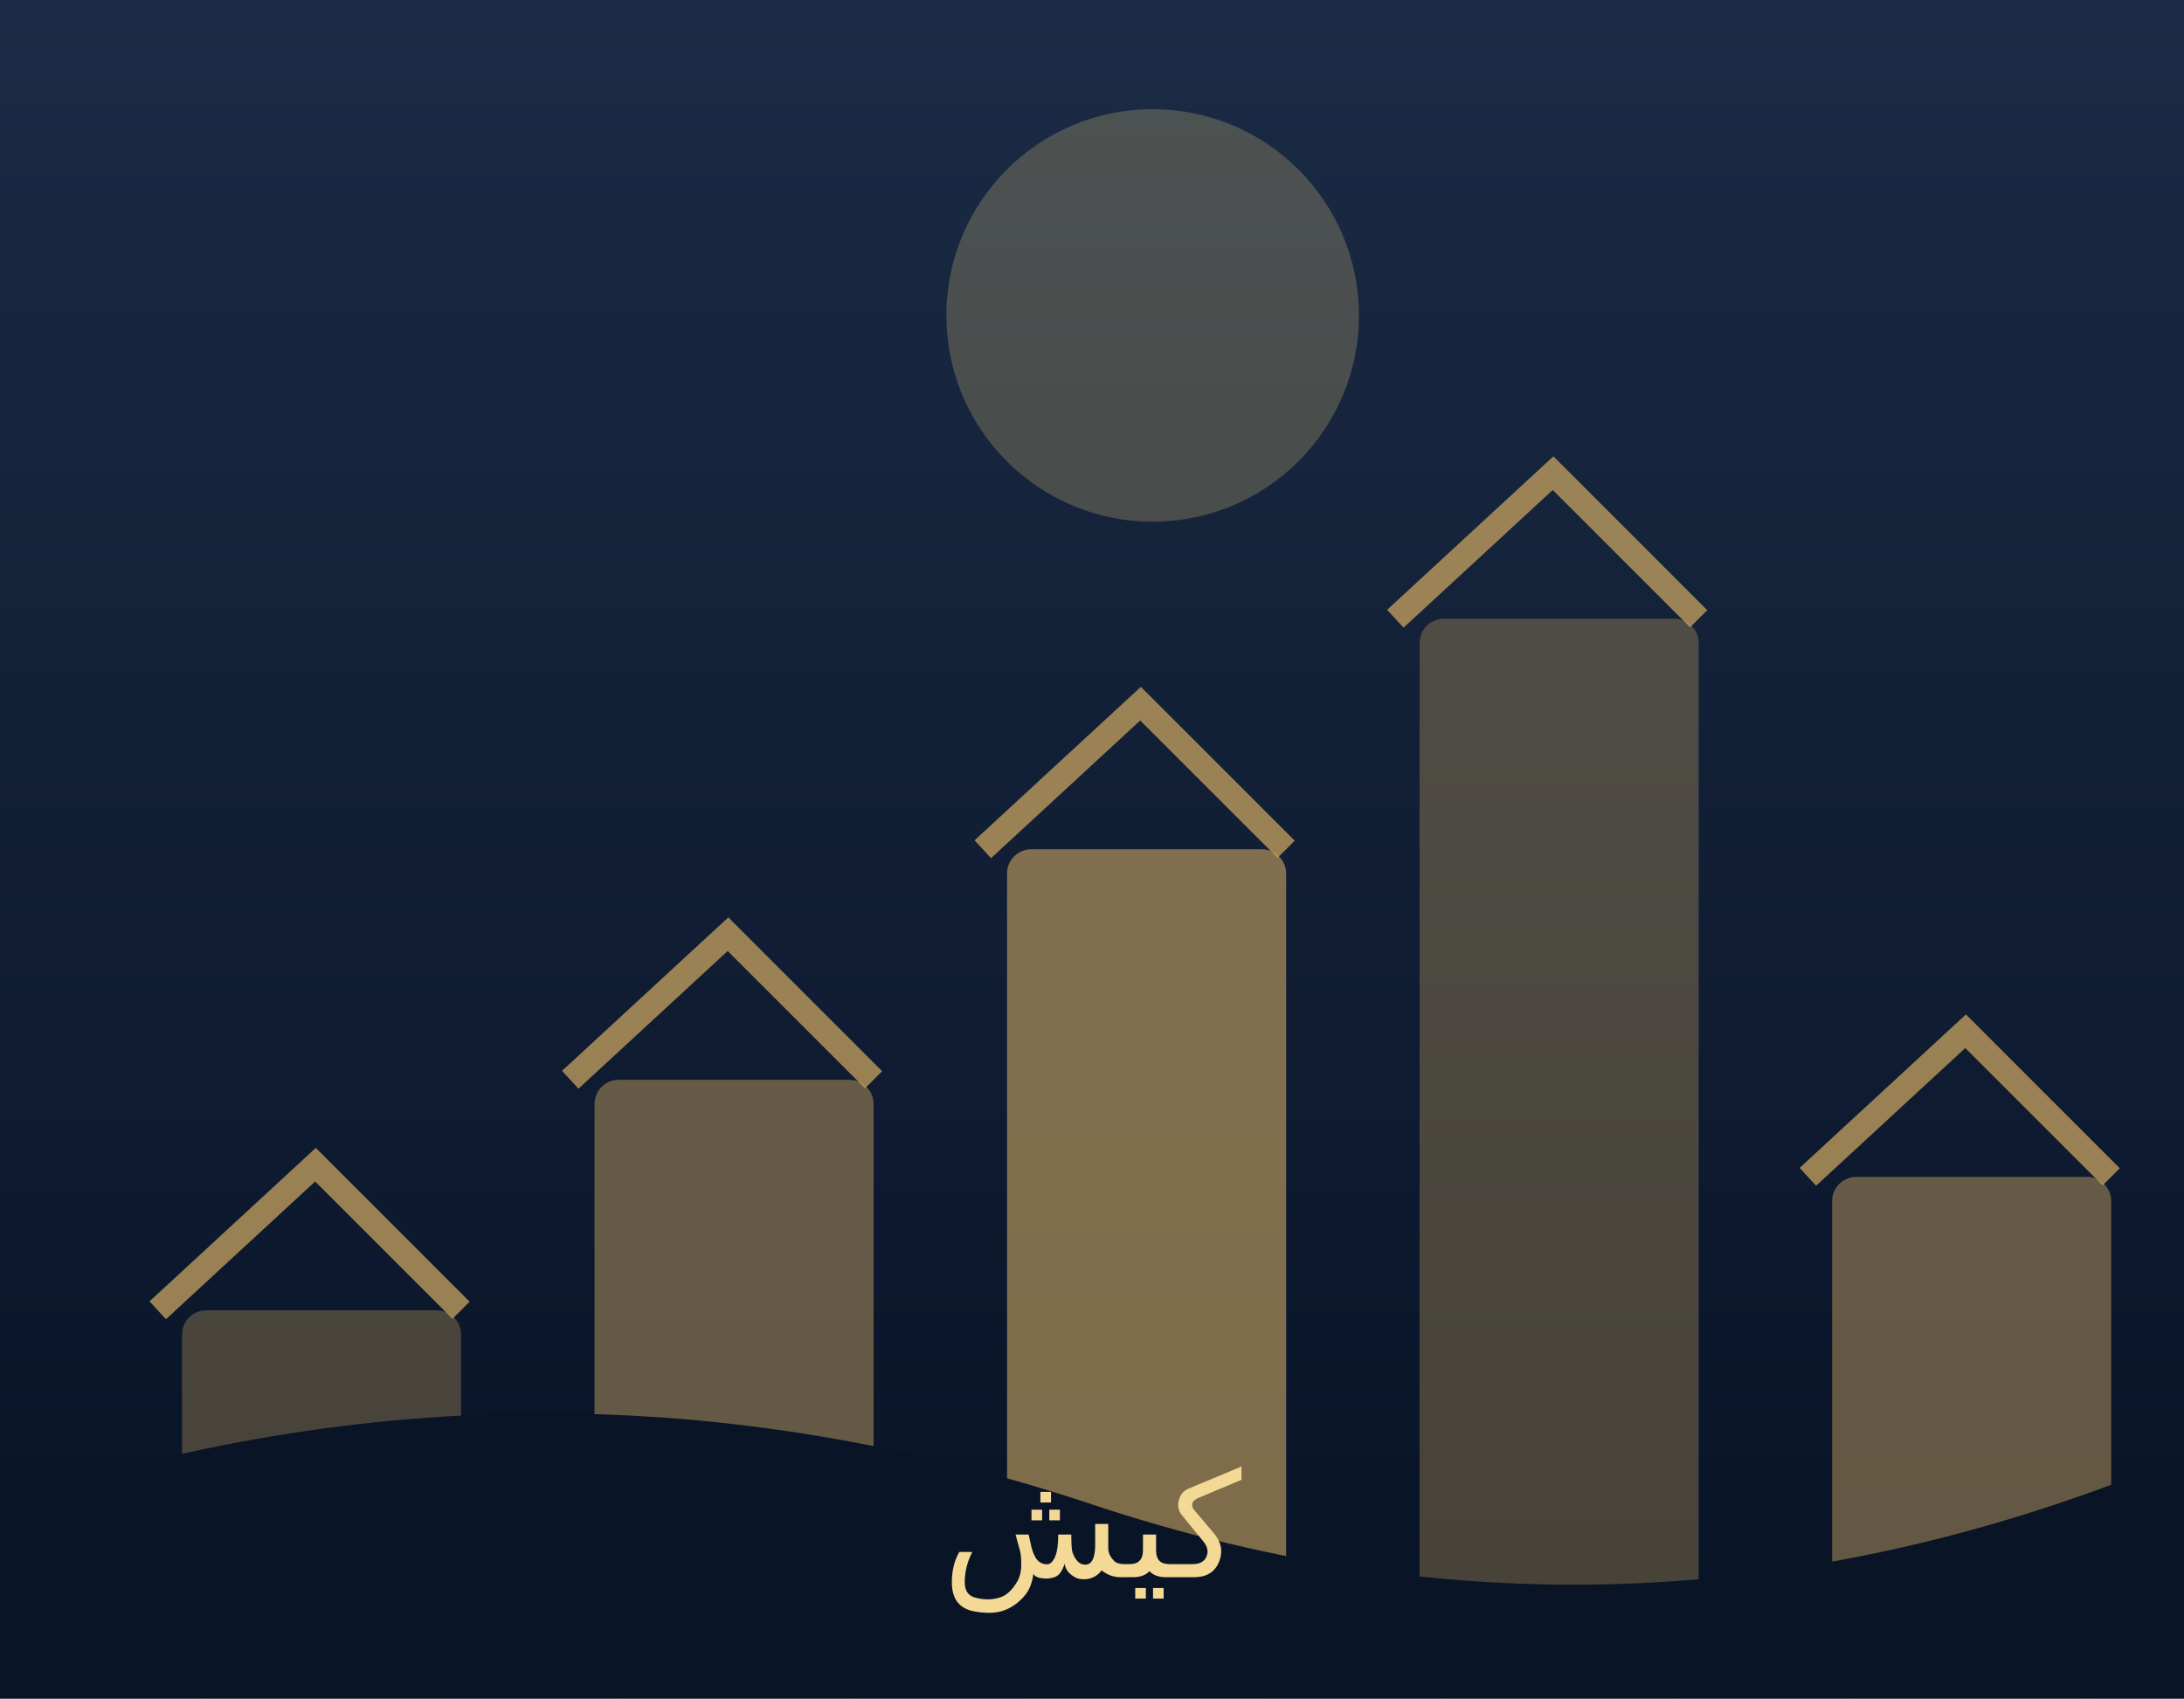
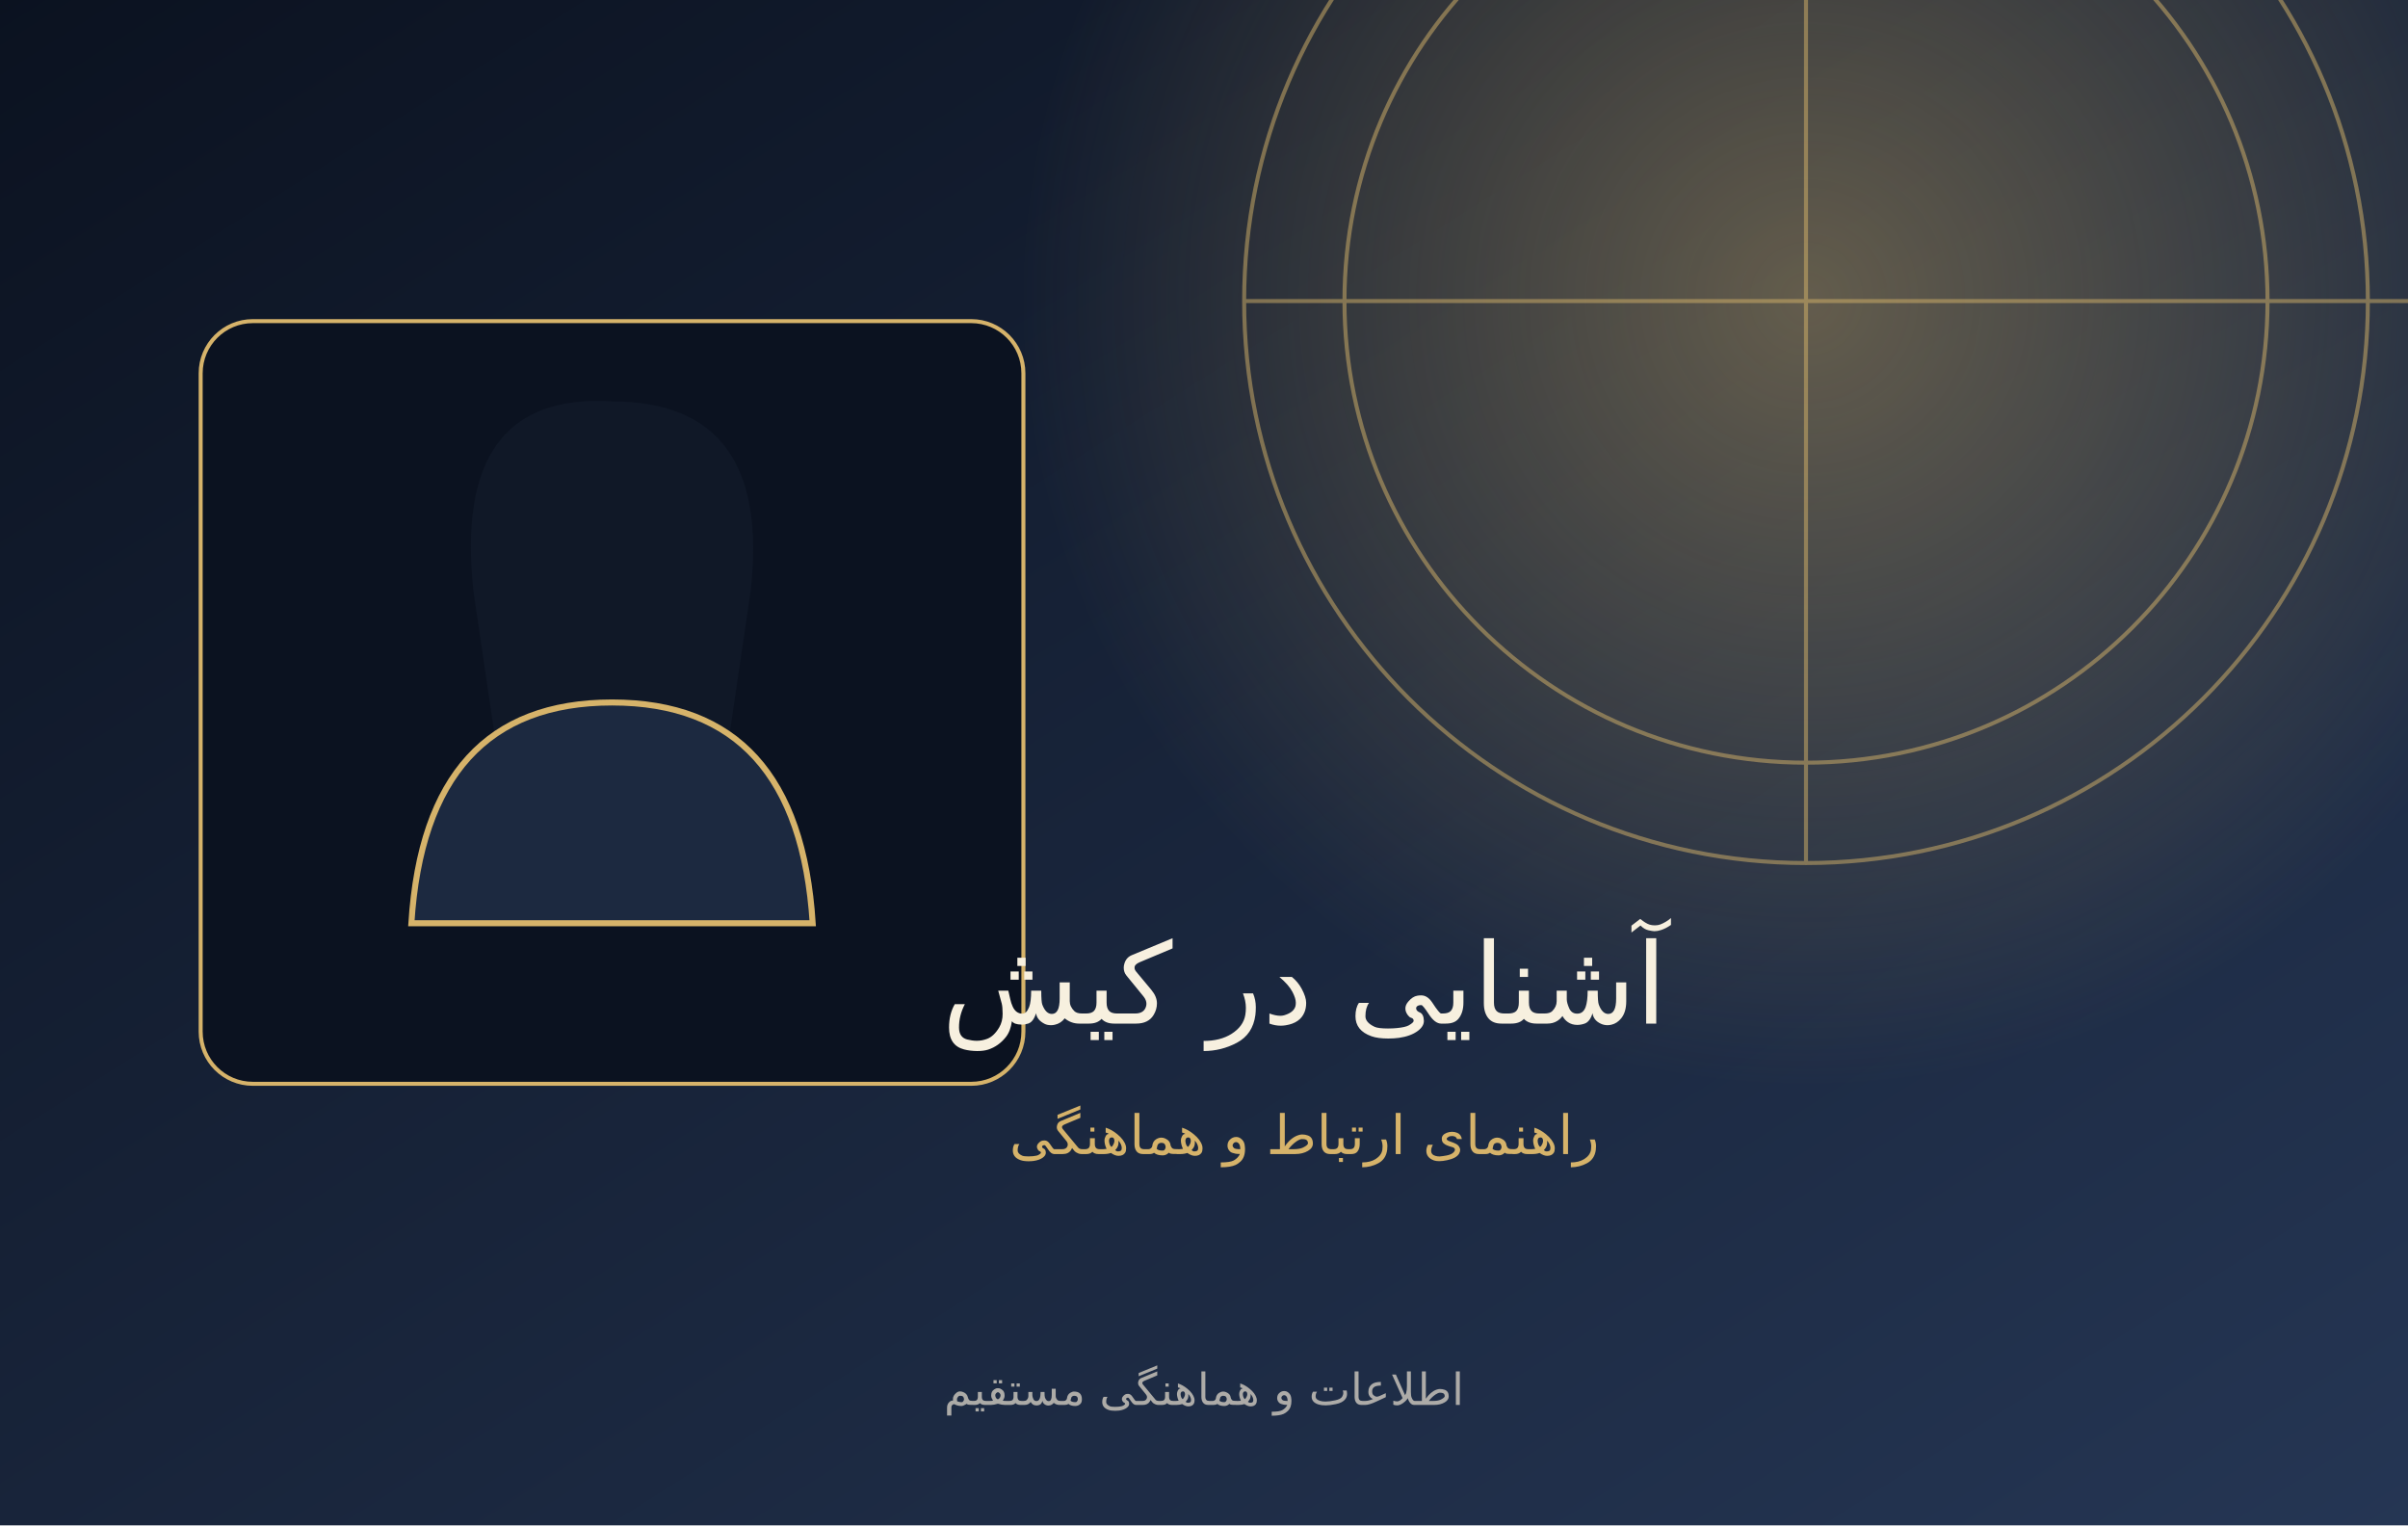
- <svg xmlns="http://www.w3.org/2000/svg" viewBox="0 0 180 140">
+ <svg xmlns="http://www.w3.org/2000/svg" width="1200" height="760" viewBox="0 0 1200 760">
  <defs>
-     <linearGradient id="g" x2="0" y2="1">
-       <stop stop-color="#1b2b45" />
-       <stop offset="1" stop-color="#071225" />
+     <linearGradient id="g" x1="0" y1="0" x2="1" y2="1">
+       <stop stop-color="#0b1220" />
+       <stop offset="1" stop-color="#253654" />
    </linearGradient>
+     <radialGradient id="r">
+       <stop stop-color="#d6b36a" stop-opacity=".4" />
+       <stop offset="1" stop-color="#d6b36a" stop-opacity="0" />
+     </radialGradient>
  </defs>
-   <rect width="180" height="140" fill="url(#g)" />
-   <circle cx="95" cy="26" r="17" fill="#e5c77d" opacity=".25" />
-   <rect x="15" y="108" width="23" height="32" rx="2" fill="#bd9b5d" opacity="0.35" />
-   <path d="M13 108 l13 -12 l12 12" fill="none" stroke="#bd9b5d" stroke-width="2" opacity=".8" />
-   <rect x="49" y="89" width="23" height="51" rx="2" fill="#bd9b5d" opacity="0.5" />
-   <path d="M47 89 l13 -12 l12 12" fill="none" stroke="#bd9b5d" stroke-width="2" opacity=".8" />
-   <rect x="83" y="70" width="23" height="70" rx="2" fill="#bd9b5d" opacity="0.65" />
-   <path d="M81 70 l13 -12 l12 12" fill="none" stroke="#bd9b5d" stroke-width="2" opacity=".8" />
-   <rect x="117" y="51" width="23" height="89" rx="2" fill="#bd9b5d" opacity="0.35" />
-   <path d="M115 51 l13 -12 l12 12" fill="none" stroke="#bd9b5d" stroke-width="2" opacity=".8" />
-   <rect x="151" y="97" width="23" height="43" rx="2" fill="#bd9b5d" opacity="0.5" />
-   <path d="M149 97 l13 -12 l12 12" fill="none" stroke="#bd9b5d" stroke-width="2" opacity=".8" />
-   <path d="M0 140 L0 124 Q45 109 90 124 T180 120 L180 140Z" fill="#091426" />
-   <text x="90" y="130" fill="#f3d995" font-size="12" text-anchor="middle" font-family="Tahoma">کیش</text>
+   <rect width="1200" height="760" fill="url(#g)" />
+   <circle cx="900" cy="150" r="390" fill="url(#r)" />
+   <g fill="none" stroke="#d6b36a" stroke-width="2" opacity=".5">
+     <circle cx="900" cy="150" r="230" />
+     <circle cx="900" cy="150" r="280" />
+     <path d="M620 150H1200M900 -100V430" />
+   </g>
+   <rect x="100" y="160" width="410" height="380" rx="26" fill="#0b1220" stroke="#d6b36a" stroke-width="2" />
+   <circle cx="305" cy="290" r="65" fill="#d4b89a" />
+   <path d="M236 295Q225 195 305 200Q385 200 374 295L360 390Q305 425 250 390Z" fill="#101827" />
+   <path d="M205 460Q212 350 305 350Q398 350 405 460Z" fill="#1c2940" stroke="#d6b36a" stroke-width="3" />
+   <text x="650" y="510" font-family="sans-serif" font-size="56" fill="#f7f0df" text-anchor="middle">آشنایی در کیش</text>
+   <text x="650" y="575" font-family="sans-serif" font-size="27" fill="#d6b36a" text-anchor="middle">راهنمای ارتباط و هماهنگی</text>
+   <text x="600" y="700" font-family="sans-serif" font-size="22" fill="#e9e1d1" opacity=".7" text-anchor="middle">اطلاعات و هماهنگی مستقیم</text>
</svg>
